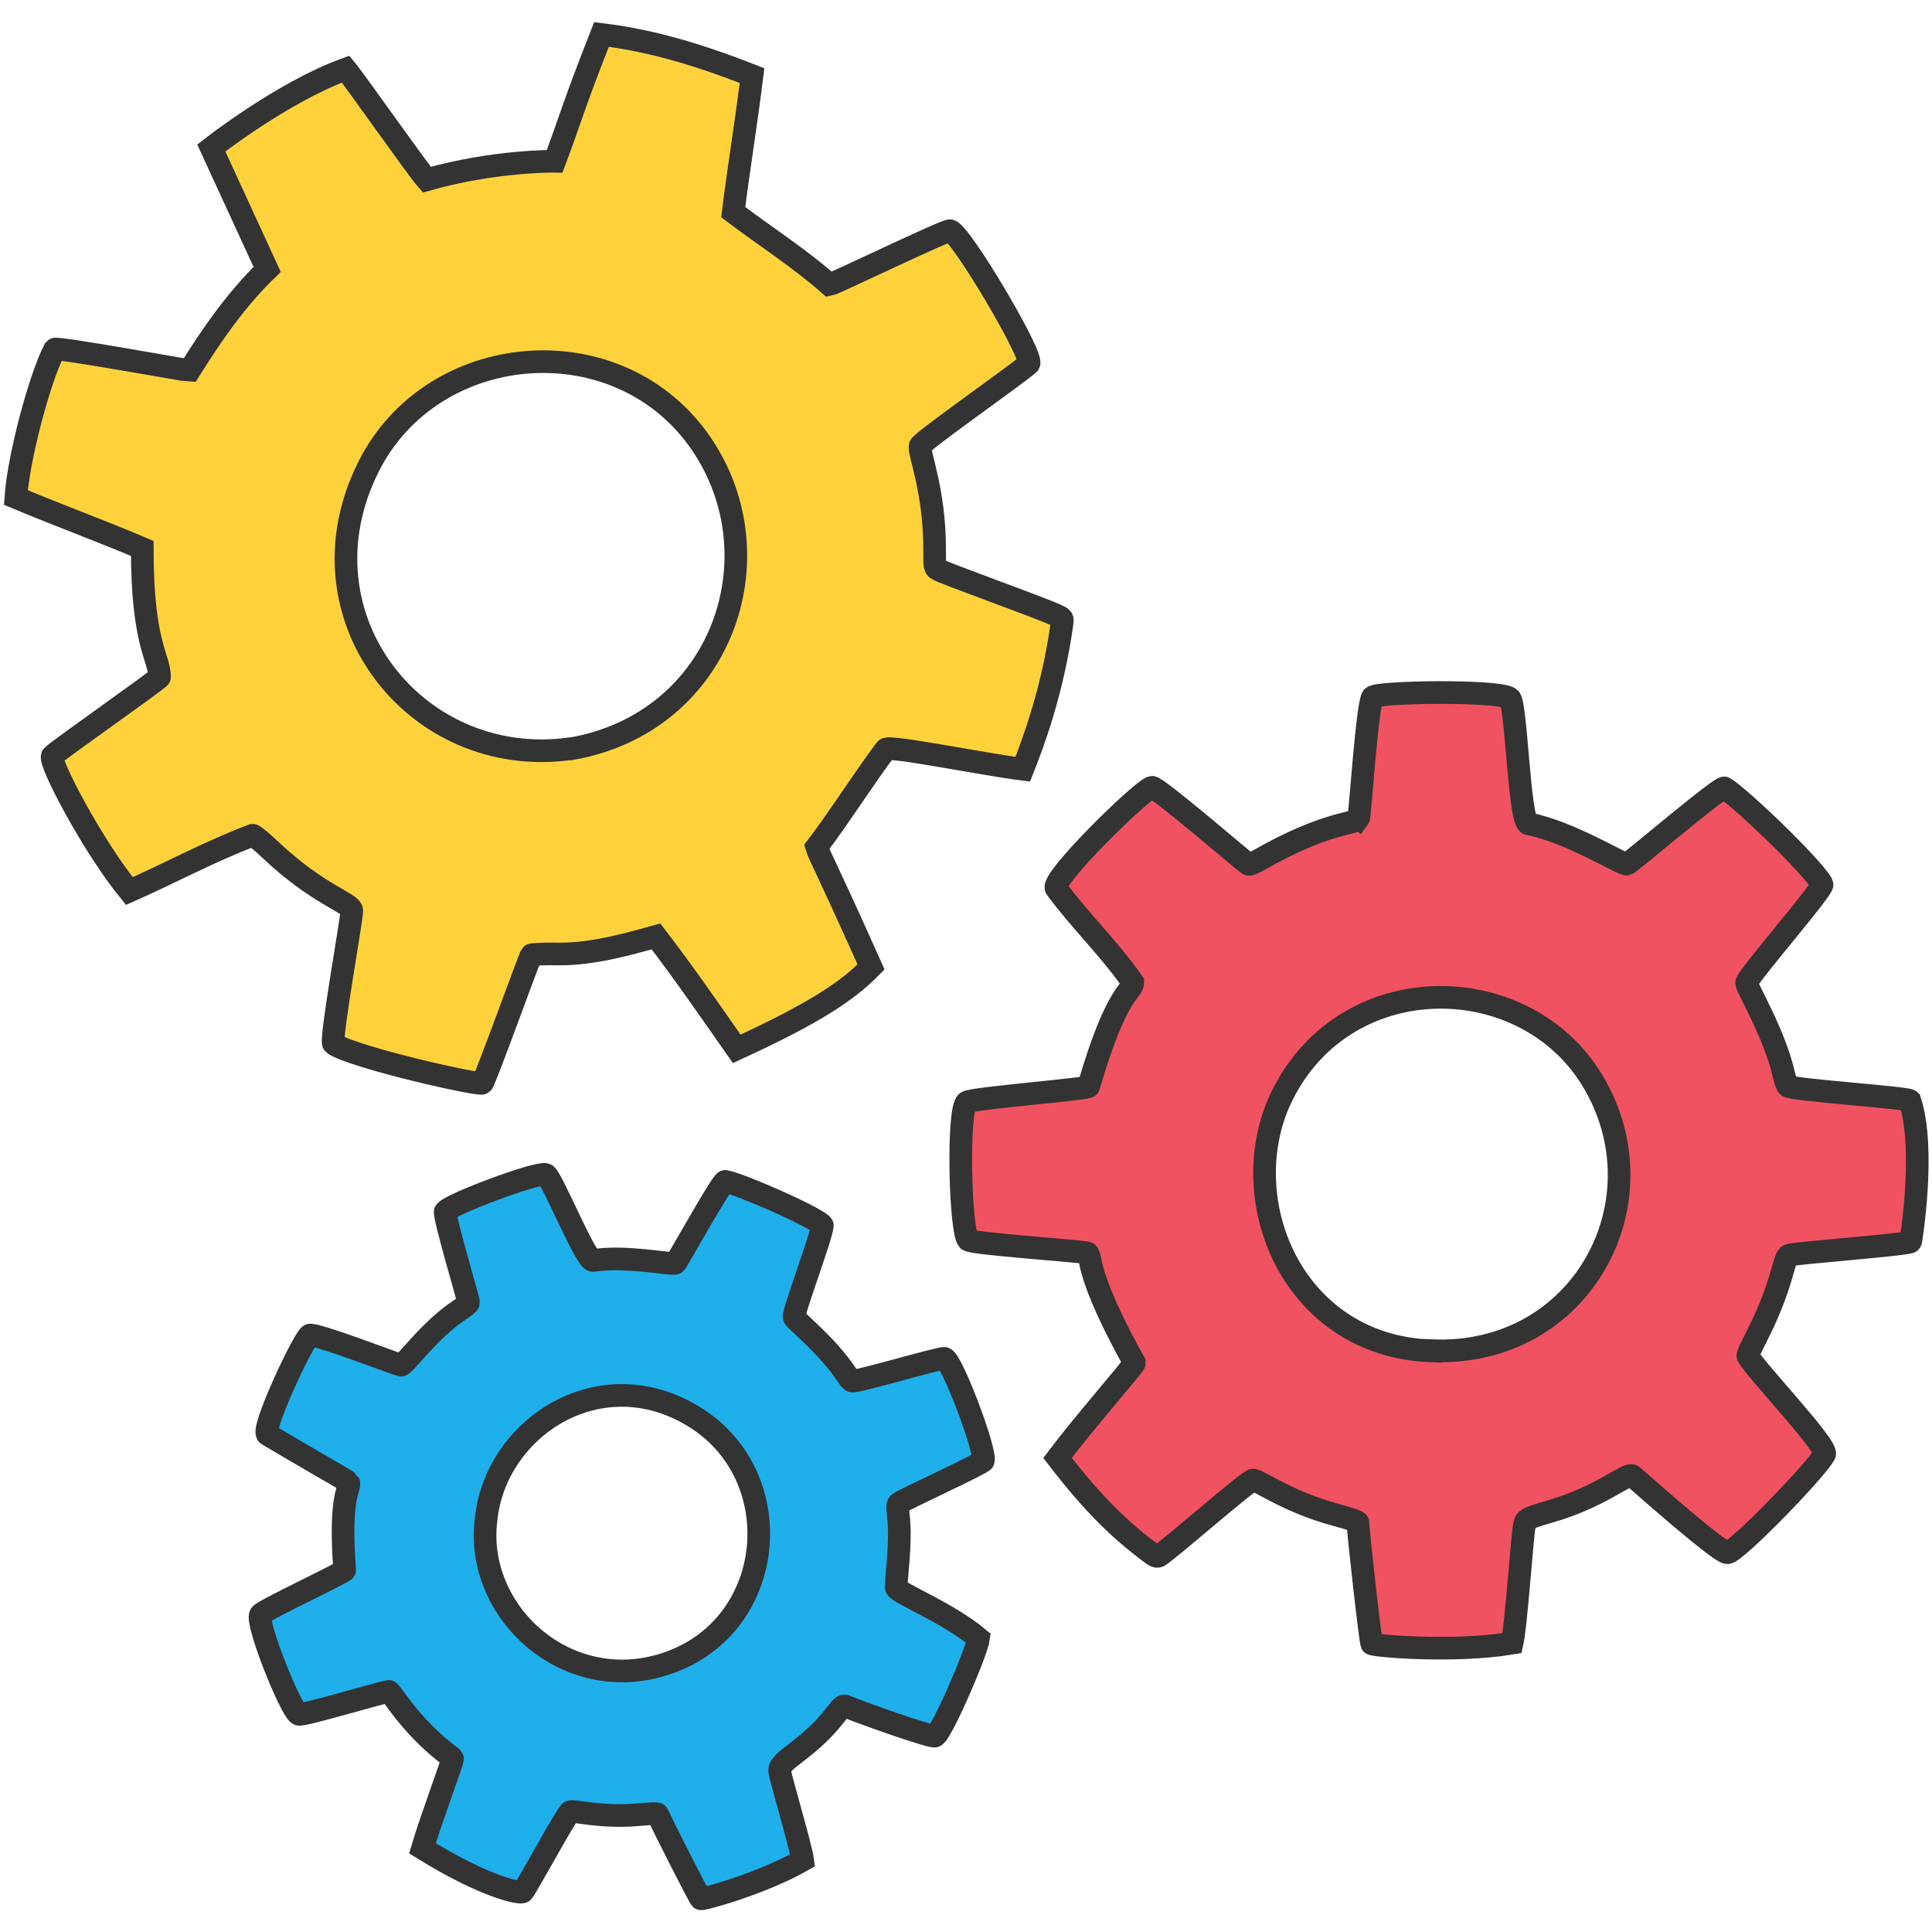
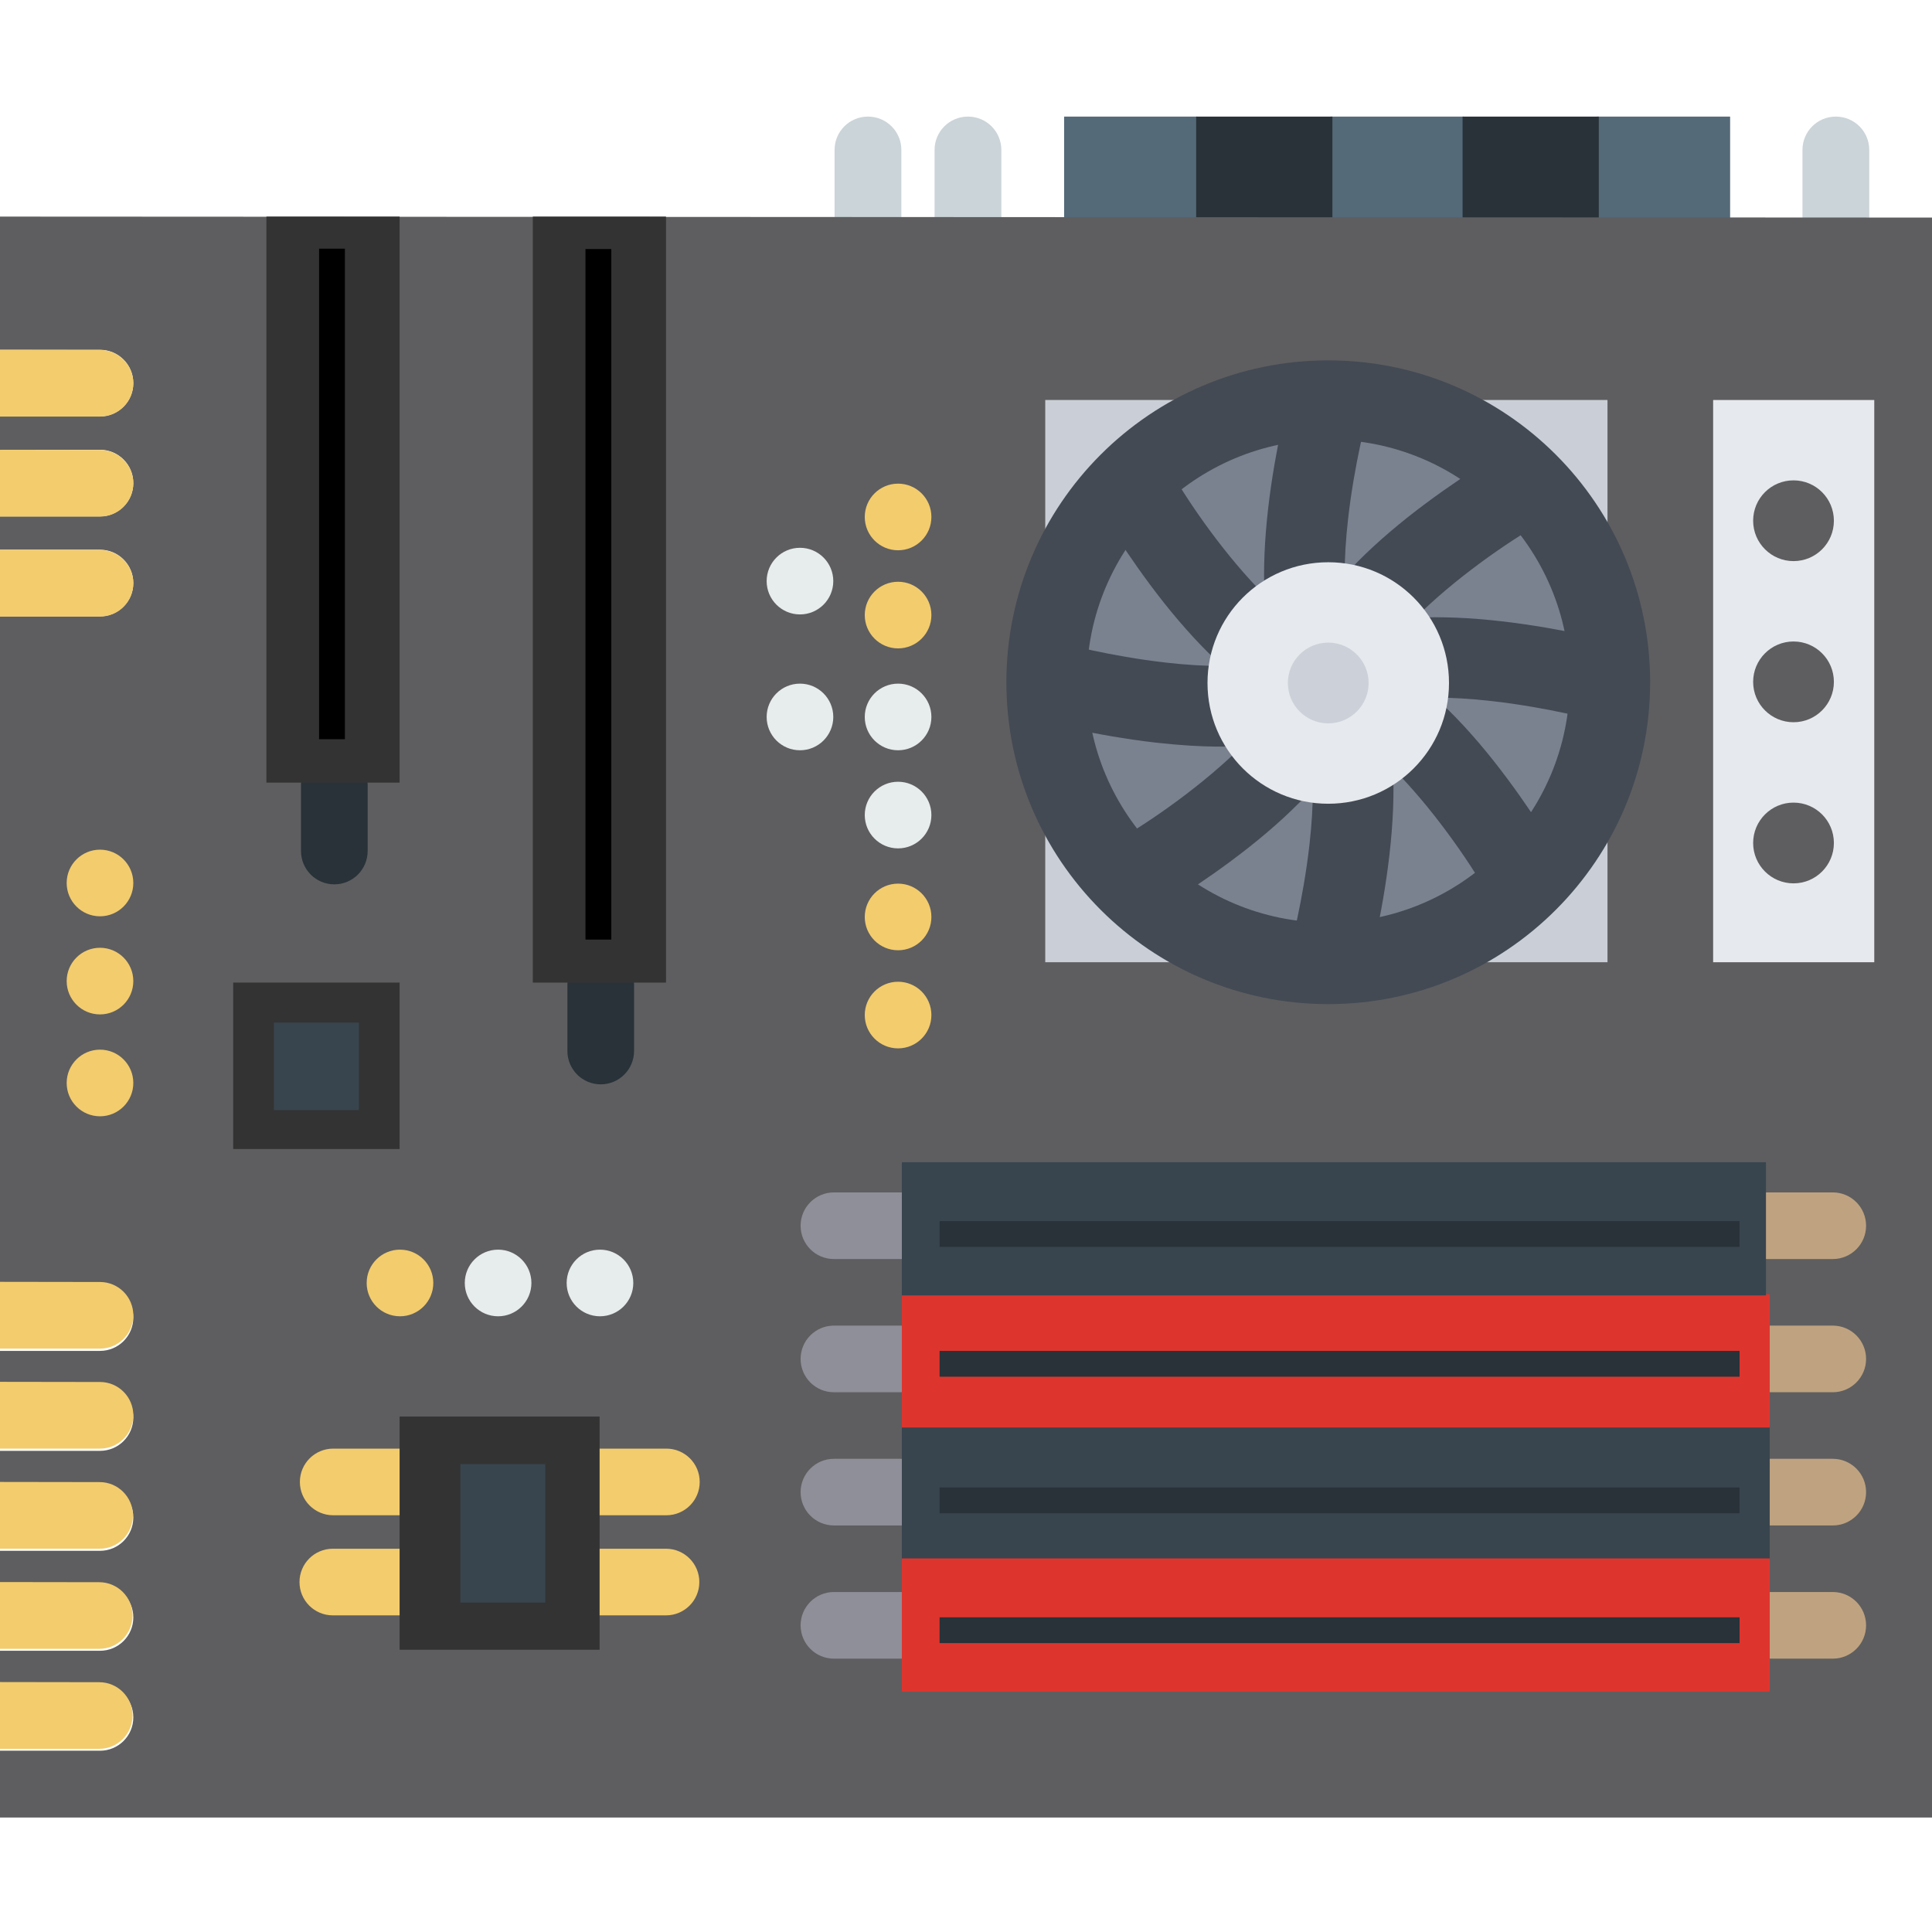
<svg xmlns="http://www.w3.org/2000/svg" width="512" height="512" version="1.1" viewBox="0 0 512 512">
-   <path d="m360 217c-1.15 1.47-8.6 0.764-26.5 11-1.31 0.769-2.42 1.19-2.69 1.04-0.842-0.481-24.5-20.9-25.6-20.4-3.43 1.37-27.1 24.7-25.3 26.8 6.34 8.6 14.2 16.1 20.3 24.9 0 2.43-4.34 2.04-11.7 27.6-0.239 0.718-30.8 3.06-32.3 4.15-2.54 1.9-1.79 33.9 0.346 36.5 0.798 1.03 29.8 2.92 31.6 3.46 0.231 0.077 0.538 0.884 0.692 1.81 1.27 7.31 7.1 18.9 11.8 27.3 0 0.646-13.8 16.4-20.4 25.2 9.79 12.7 16.6 19 23.8 24.5 2.19 1.69 2.54 1.84 3.23 1.38 2.9-1.83 23.6-20 24.8-20 1.49 0 9.22 5.79 22 9.23 3.88 1.04 5.8 1.73 5.8 2.04 0 2.5 3.31 31.6 3.65 32.1 0.212 0.53 21.5 2.44 37.2-0.154 1.07-4.67 2.59-27.6 3.23-31.1 0.346-1.84 0.538-1.96 6.96-3.84 13.3-3.83 20.3-10.3 21.7-9.42 3.29 2.9 23.3 20.6 25.2 20.4 2.43-0.25 23.5-21.9 25.7-26.1 1.12-1.99-18.1-22.1-20.3-26-0.192-0.333 1.04-2.69 2.27-5.15 7.23-14.2 7.12-21.1 8.65-21.6 1.43-0.597 31.7-2.81 32.2-3.58 0.045-0.084 4.06-24.4-0.192-37.4-0.828-0.828-31.7-2.83-32.4-3.88-0.269-0.346-0.73-1.81-1.08-3.27-2.4-10.5-9.8-22.9-9.8-24 0-1.56 20.6-25.1 20-26.2-2.51-4.66-22-23.3-25.9-25.5-0.946-0.552-25.2 20.1-25.8 20.2-1.62 0-15-8.52-26.1-10.7-2.48-0.481-3.23-32.2-5-33.3-3.26-2.18-34.9-1.69-36.3-0.293s-3.41 31.9-3.73 32.3zm19.3 141c-37.2-1.32-52.9-40.9-39.4-67.9 17.1-34.1 64.2-33.4 82.1-3.76 19.3 31.9-2.81 73.4-42.7 71.6z" style="fill:#f05262;stroke-width:6;stroke:#333" />
-   <path d="m70.8 71.4c-8.17 7.89-14.6 17.2-20.6 26.8-0.646 0-35.2-6.28-35.7-5.66-4.03 7.71-9.59 28.8-10.3 39.3 11.6 4.86 22.7 8.91 33.5 13.5 0 25.7 4.58 28.8 4.58 34.1 0 0.535-27.3 19.6-28.4 20.9-1.17 1.36 10.8 24.1 20.4 35.8 10.9-4.81 21.5-10.6 32.7-14.8 0.327 0 2.48 1.8 4.84 4.02 12.4 11.7 21.2 13.9 21.4 15.9 0.239 1.32-5.88 34.7-4.81 35.4 5.77 3.71 38.7 11.1 39.4 10.4 0.947-1.22 12.6-33.6 13-34 0.196-0.131 2.65-0.262 5.43-0.262 9.47 0.363 18.6-2.13 27.6-4.64 7.45 9.69 14.4 19.8 21.4 29.8 21-9.66 29.4-15.4 35.6-21.7-12.8-28.6-13.6-29.2-14.4-31.8 5.88-7.72 12.3-17.9 18.3-25.9 1.02-1.09 26.1 4.04 36.3 5.3 2.68-6.74 7.92-20.7 10.4-38.6 0.196-1.34 0.164-1.41-1.01-2-3.3-1.72-30.8-11.5-32-12.4-0.719-0.458-0.752-0.654-0.752-5.62 0-15-4.17-25.1-3.86-27 0.153-1.14 25.3-18.7 28.8-21.8 1.74-1.54-18.3-35.3-20.9-35.3-1.53 0-30.7 14.1-31.9 14.3-7.81-6.9-17-12.8-25.5-19.2 1.39-11.4 3.35-23 4.98-36.2-16.8-6.6-28.8-9.56-39.9-10.9-7.78 19.8-8.13 22.2-12.4 33.6 0 0-15.9-0.237-33.9 4.88-2.78-3.17-18.6-25.8-21.5-29.3-16.8 6.11-35.6 20.9-35.6 20.9zm80.5 127c-41.8 5.92-74.4-36.6-52.7-76.5 17.8-32.2 65.8-35.6 87.2-4.37 20.7 30.3 5.32 74-34.4 80.9z" style="fill:#ffd23c;stroke-width:6;stroke:#333" />
-   <path d="m118 321c-0.509 1.11 6.3 23.8 6.18 24.2-0.102 0.324-1.12 1.18-2.26 1.89-8.14 5.33-14.8 14.9-15.7 14.7-0.741-0.121-23.6-8.88-24.2-7.92-2.12 1.93-13 25.3-11.1 26.3 4.79 2.84 9.59 5.66 14.4 8.44 3.84 2.2 7.02 4.07 7.06 4.18 0.658 1.76-2.6 2.66-1.04 23.3 0.019 0.587-21.5 10.6-22.3 11.8-1.33 2.07 7.87 25.1 10.1 26.4 0.858 0.53 22.4-5.95 23.9-6.04 0.628-0.02 5.21 8.49 15.1 16.3 0.92 0.675 1.74 1.33 1.79 1.47 0.175 0.469-5.57 15.7-7.98 23.8 17.1 10.6 26.2 12.1 26.6 11.5 1.61-2.11 11.7-20.9 12.6-21.2 1.08-0.403 8.27 1.71 18.4 0.762 3.1-0.297 4.69-0.315 4.77-0.091 0.677 1.82 11 22.1 11.4 22.4 0.298 0.328 16.3-4.05 27-10.2-0.491-3.7-5.59-20.7-6.08-23.5-0.529-3.06 7.26-5.39 14.8-15.1 1.56-2.04 1.94-2.41 2.49-2.29 4.79 2 23.2 8.46 23.8 7.98 1.78-0.661 11.1-22.2 11.6-25.9-8.13-6.81-21.3-12-21.8-13.4-0.308-0.827 1.46-12 0.536-19.2-0.264-2.16-0.259-2.83 0.153-3.18 0.879-0.821 22.3-10.6 22.4-11.3 0.49-3.41-8.31-26.4-10.3-27.1-0.826-0.378-23.8 6.52-24.6 5.96-0.289-0.179-1.02-1.12-1.67-2.08-4.59-6.99-13.3-14-13.6-14.8-0.422-1.13 8.18-23.8 7.43-24.5-3.08-2.7-22.3-11-25.7-11.5-0.837-0.145-12.8 21.4-13.2 21.7-1.17 0.437-13.2-2.12-21.8-0.737-1.93 0.323-11.1-22.5-12.6-22.8-2.59-0.61-25.8 8.1-26.6 9.9zm58.2 120c-26.3 8.45-50.4-14-47.4-38.2 2.42-24.6 30.6-43 55.7-27s21.2 55.8-8.34 65.2z" style="fill:#1fafeb;stroke-width:6;stroke:#333" />
+   <path d="m230 30.9c-4.87 0-8.83 3.95-8.83 8.83v20.1h17.7v-20.1c0-4.88-3.96-8.83-8.83-8.83zm26.5 0c-4.87 0-8.83 3.95-8.83 8.83v20.1h17.7v-20.1c0-4.88-3.96-8.83-8.83-8.83zm230 0c-4.88 0-8.83 3.95-8.83 8.83v20.1h17.7v-20.1c0-4.88-3.95-8.83-8.83-8.83z" fill="#cbd4d8" />
+   <path d="m282 30.9v29.1h35.3v-29.1zm70.6 0v29.1h35.3v-29.1zm70.6 0v29.1h35.3v-29.1z" fill="#546a79" />
+   <path d="m317 30.9v29.3h36.1v-29.3zm70.6 0v29.3h36.1v-29.3z" fill="#283238" />
+   <path d="m0 57.4v35.3h26.5c4.87 0 8.83 3.95 8.83 8.83s-3.95 8.83-8.83 8.83h-26.5v8.83h26.5c4.87 0 8.83 3.95 8.83 8.83s-3.95 8.83-8.83 8.83h-26.5v8.83h26.5c4.87 0 8.83 3.95 8.83 8.83s-3.95 8.83-8.83 8.83h-26.5v177h26.5c4.87 0 8.83 3.95 8.83 8.83s-3.95 8.83-8.83 8.83h-26.5v8.83h26.5c4.87 0 8.83 3.95 8.83 8.83s-3.95 8.83-8.83 8.83h-26.5v8.83h26.5c4.87 0 8.83 3.95 8.83 8.83s-3.95 8.83-8.83 8.83h-26.5v8.83h26.5c4.87 0 8.83 3.95 8.83 8.83s-3.95 8.83-8.83 8.83h-26.5v8.83h26.5c4.87 0 8.83 3.95 8.83 8.83s-3.95 8.83-8.83 8.83h-26.5v17.7h512v-424z" fill="#5e5e60" />
+   <path d="m0 92.7v17.7h26.5c4.87 0 8.83-3.95 8.83-8.83s-3.96-8.83-8.83-8.83zm0 26.5v17.7h26.5c4.87 0 8.83-3.95 8.83-8.83s-3.96-8.83-8.83-8.83zm0 26.5v17.7h26.5c4.87 0 8.83-3.95 8.83-8.83s-3.96-8.83-8.83-8.83zm0 194v17.7h26.5c4.87 0 8.83-3.95 8.83-8.83s-3.96-8.83-8.83-8.83zm0 26.5v17.7h26.5c4.87 0 8.83-3.95 8.83-8.83s-3.96-8.83-8.83-8.83zm88.3 17.7c-4.87 0-8.83 3.95-8.83 8.83s3.95 8.83 8.83 8.83h17.7c4.87 0 8.83-3.94 8.83-8.83s-3.95-8.83-8.83-8.83zm70.6 0c-4.87 0-8.83 3.95-8.83 8.83s3.96 8.83 8.83 8.83h17.7c4.87 0 8.83-3.94 8.83-8.83s-3.96-8.83-8.83-8.83zm-159 8.83v17.7h26.5c4.87 0 8.83-3.95 8.83-8.83s-3.96-8.83-8.83-8.83zm88.3 17.7c-4.87 0-8.83 3.95-8.83 8.83s3.95 8.83 8.83 8.83h17.7c4.87 0 8.83-3.95 8.83-8.83s-3.95-8.83-8.83-8.83zm70.6 0c-4.87 0-8.83 3.95-8.83 8.83s3.96 8.83 8.83 8.83h17.7c4.87 0 8.83-3.95 8.83-8.83s-3.96-8.83-8.83-8.83zm-159 8.83v17.7h26.5c4.87 0 8.83-3.94 8.83-8.83 0-4.88-3.96-8.83-8.83-8.83zm0 26.5v17.7h26.5c4.87 0 8.83-3.95 8.83-8.83s-3.96-8.83-8.83-8.83z" fill="#f3cc6d" />
+   <circle cx="238" cy="216" r="8.83" fill="#e7eced" />
+   <circle cx="238" cy="243" r="8.83" fill="#f3cc6d" />
+   <circle cx="238" cy="269" r="8.83" fill="#f3cc6d" />
+   <circle cx="238" cy="137" r="8.83" fill="#f3cc6d" />
+   <circle cx="212" cy="154" r="8.83" fill="#e7eced" />
+   <circle cx="212" cy="190" r="8.83" fill="#e7eced" />
+   <circle cx="159" cy="340" r="8.83" fill="#e7eced" />
+   <circle cx="132" cy="340" r="8.83" fill="#e7eced" />
+   <circle cx="106" cy="340" r="8.83" fill="#f3cc6d" />
+   <circle cx="26.5" cy="234" r="8.83" fill="#f3cc6d" />
+   <circle cx="26.5" cy="260" r="8.83" fill="#f3cc6d" />
+   <circle cx="26.5" cy="287" r="8.83" fill="#f3cc6d" />
+   <circle cx="238" cy="163" r="8.83" fill="#f3cc6d" />
+   <circle cx="238" cy="190" r="8.83" fill="#e7eced" />
+   <path d="m468 316c-4.88 0-8.83 3.95-8.83 8.83s3.95 8.83 8.83 8.83h17.7c4.88 0 8.83-3.95 8.83-8.83s-3.95-8.83-8.83-8.83zm0 35.3c-4.88 0-8.83 3.95-8.83 8.83s3.95 8.83 8.83 8.83h17.7c4.88 0 8.83-3.95 8.83-8.83s-3.95-8.83-8.83-8.83zm0 35.3c-4.88 0-8.83 3.95-8.83 8.83s3.95 8.83 8.83 8.83h17.7c4.88 0 8.83-3.94 8.83-8.83s-3.95-8.83-8.83-8.83zm0 35.3c-4.88 0-8.83 3.95-8.83 8.83s3.95 8.83 8.83 8.83h17.7c4.88 0 8.83-3.94 8.83-8.83 0-4.88-3.95-8.83-8.83-8.83z" fill="#bfa380" />
+   <path d="m221 316c-4.87 0-8.83 3.95-8.83 8.83s3.95 8.83 8.83 8.83h17.7c4.87 0 8.83-3.95 8.83-8.83s-3.96-8.83-8.83-8.83zm0 35.3c-4.87 0-8.83 3.95-8.83 8.83s3.95 8.83 8.83 8.83h17.7c4.87 0 8.83-3.95 8.83-8.83s-3.96-8.83-8.83-8.83zm0 35.3c-4.87 0-8.83 3.95-8.83 8.83s3.95 8.83 8.83 8.83h17.7c4.87 0 8.83-3.94 8.83-8.83s-3.96-8.83-8.83-8.83zm0 35.3c-4.87 0-8.83 3.95-8.83 8.83s3.95 8.83 8.83 8.83h17.7c4.87 0 8.83-3.94 8.83-8.83 0-4.88-3.96-8.83-8.83-8.83z" fill="#8f8f99" />
+   <path d="m88.6 199c-4.87 0-8.83 3.95-8.83 8.83v17.7c0 4.88 3.95 8.83 8.83 8.83 4.87 0 8.83-3.95 8.83-8.83v-17.7c0-4.88-3.96-8.83-8.83-8.83zm70.6 53c-4.87 0-8.83 3.95-8.83 8.83v17.7c0 4.88 3.96 8.83 8.83 8.83 4.87 0 8.83-3.95 8.83-8.83v-17.7c0-4.88-3.96-8.83-8.83-8.83z" fill="#283238" />
+   <path d="m70.6 57.4v150h35.3v-150zm70.6 0v203h35.3v-203zm-79.4 203v44.1h44.1v-44.1zm44.1 115v61.8h53v-61.8z" fill="#333" />
+   <rect x="239" y="378" width="230" height="35.3" fill="#38454f" />
+   <rect x="239" y="343" width="230" height="35.3" fill="#dd352e" />
+   <rect x="239" y="413" width="230" height="35.3" fill="#dd352e" />
+   <rect x="239" y="308" width="229" height="35.3" fill="#38454f" />
+   <rect x="72.6" y="271" width="22.5" height="23.2" fill="#38454f" />
+   <rect x="122" y="388" width="22.5" height="36.7" fill="#38454f" />
+   <path d="m461 358h-212v6.84h212zm0 70.6h-212v6.84h212zm0-105h-212v6.84h212zm0 70.6h-212v6.84h212z" fill="#283238" />
+   <rect x="277" y="106" width="149" height="149" fill="#cacfd7" />
+   <path d="m352 256c-41.2 0-74.7-33.5-74.7-74.7s33.5-74.7 74.7-74.7 74.7 33.5 74.7 74.7-33.5 74.7-74.7 74.7z" fill="#7a8290" />
+   <path d="m423 191 5.64-20.6c-0.578-0.156-14.2-3.86-30.7-5.75-8.39-0.969-16-1.27-22.8-0.938 9.86-9.86 23.6-19.7 34.4-25.8l-10.6-18.5c-0.516 0.297-12.8 7.33-25.8 17.6-6.62 5.27-12.2 10.4-16.8 15.5 0-4.52 0.297-9.52 0.906-14.9 1.66-14.8 5.08-27.4 5.16-27.8l-20.6-5.62c-0.156 0.562-3.86 14.2-5.75 30.7-0.953 8.39-1.27 16-0.938 22.8-9.86-9.84-19.7-23.6-25.8-34.4l-18.5 10.6c0.297 0.516 7.33 12.8 17.6 25.8 5.27 6.62 10.4 12.2 15.5 16.8-4.52 0.016-9.52-0.281-14.9-0.891-14.9-1.69-27.6-5.14-27.8-5.17h0.016l-5.64 20.6c0.562 0.156 14.2 3.88 30.7 5.77 6.22 0.703 12 1.06 17.4 1.06 1.86 0 3.67-0.047 5.42-0.125-9.86 9.84-23.6 19.7-34.4 25.8l10.6 18.5c0.516-0.297 12.8-7.33 25.8-17.6 6.62-5.25 12.2-10.4 16.8-15.5 0.016 4.52-0.281 9.5-0.891 14.9-1.69 14.9-5.12 27.6-5.17 27.7l20.6 5.64c0.156-0.578 3.88-14.2 5.77-30.7 0.953-8.39 1.27-16 0.938-22.8 9.84 9.86 19.7 23.6 25.8 34.4l18.5-10.6c-0.297-0.516-7.33-12.8-17.6-25.8-5.25-6.62-10.4-12.2-15.5-16.8 4.52 0 9.5 0.297 14.9 0.906 14.9 1.67 27.6 5.12 27.7 5.16z" fill="#434a54" />
+   <path d="m352 202c-11.8 0-21.3-9.56-21.3-21.3s9.58-21.3 21.3-21.3 21.3 9.58 21.3 21.3-9.56 21.3-21.3 21.3z" fill="#ccd1d9" />
+   <path d="m352 149c-17.7 0-32 14.3-32 32s14.3 32 32 32 32-14.3 32-32-14.3-32-32-32zm0 42.7c-5.89 0-10.7-4.78-10.7-10.7 0-5.89 4.78-10.7 10.7-10.7 5.88 0 10.7 4.78 10.7 10.7 0 5.88-4.78 10.7-10.7 10.7z" fill="#e6e9ed" />
+   <path d="m352 95.5c-47.1 0-85.3 38.2-85.3 85.3s38.2 85.3 85.3 85.3 85.3-38.2 85.3-85.3-38.2-85.3-85.3-85.3zm0 149c-35.3 0-64-28.7-64-64s28.7-64 64-64 64 28.7 64 64-28.7 64-64 64z" fill="#434a54" />
+   <path d="m454 106v149h42.7v-149zm21.3 21.3c5.91 0 10.7 4.78 10.7 10.7s-4.77 10.7-10.7 10.7c-5.88 0-10.7-4.78-10.7-10.7s4.78-10.7 10.7-10.7zm0 42.7c5.91 0 10.7 4.78 10.7 10.7 0 5.89-4.77 10.7-10.7 10.7-5.88 0-10.7-4.77-10.7-10.7 0-5.89 4.78-10.7 10.7-10.7zm0 42.7c5.91 0 10.7 4.77 10.7 10.7 0 5.89-4.77 10.7-10.7 10.7-5.88 0-10.7-4.78-10.7-10.7 0-5.89 4.78-10.7 10.7-10.7z" fill="#e6e9ed" />
+   <path d="m162 249v-183h-6.84v183zm-70.6-53.1v-130h-6.84v130z" />
</svg>
